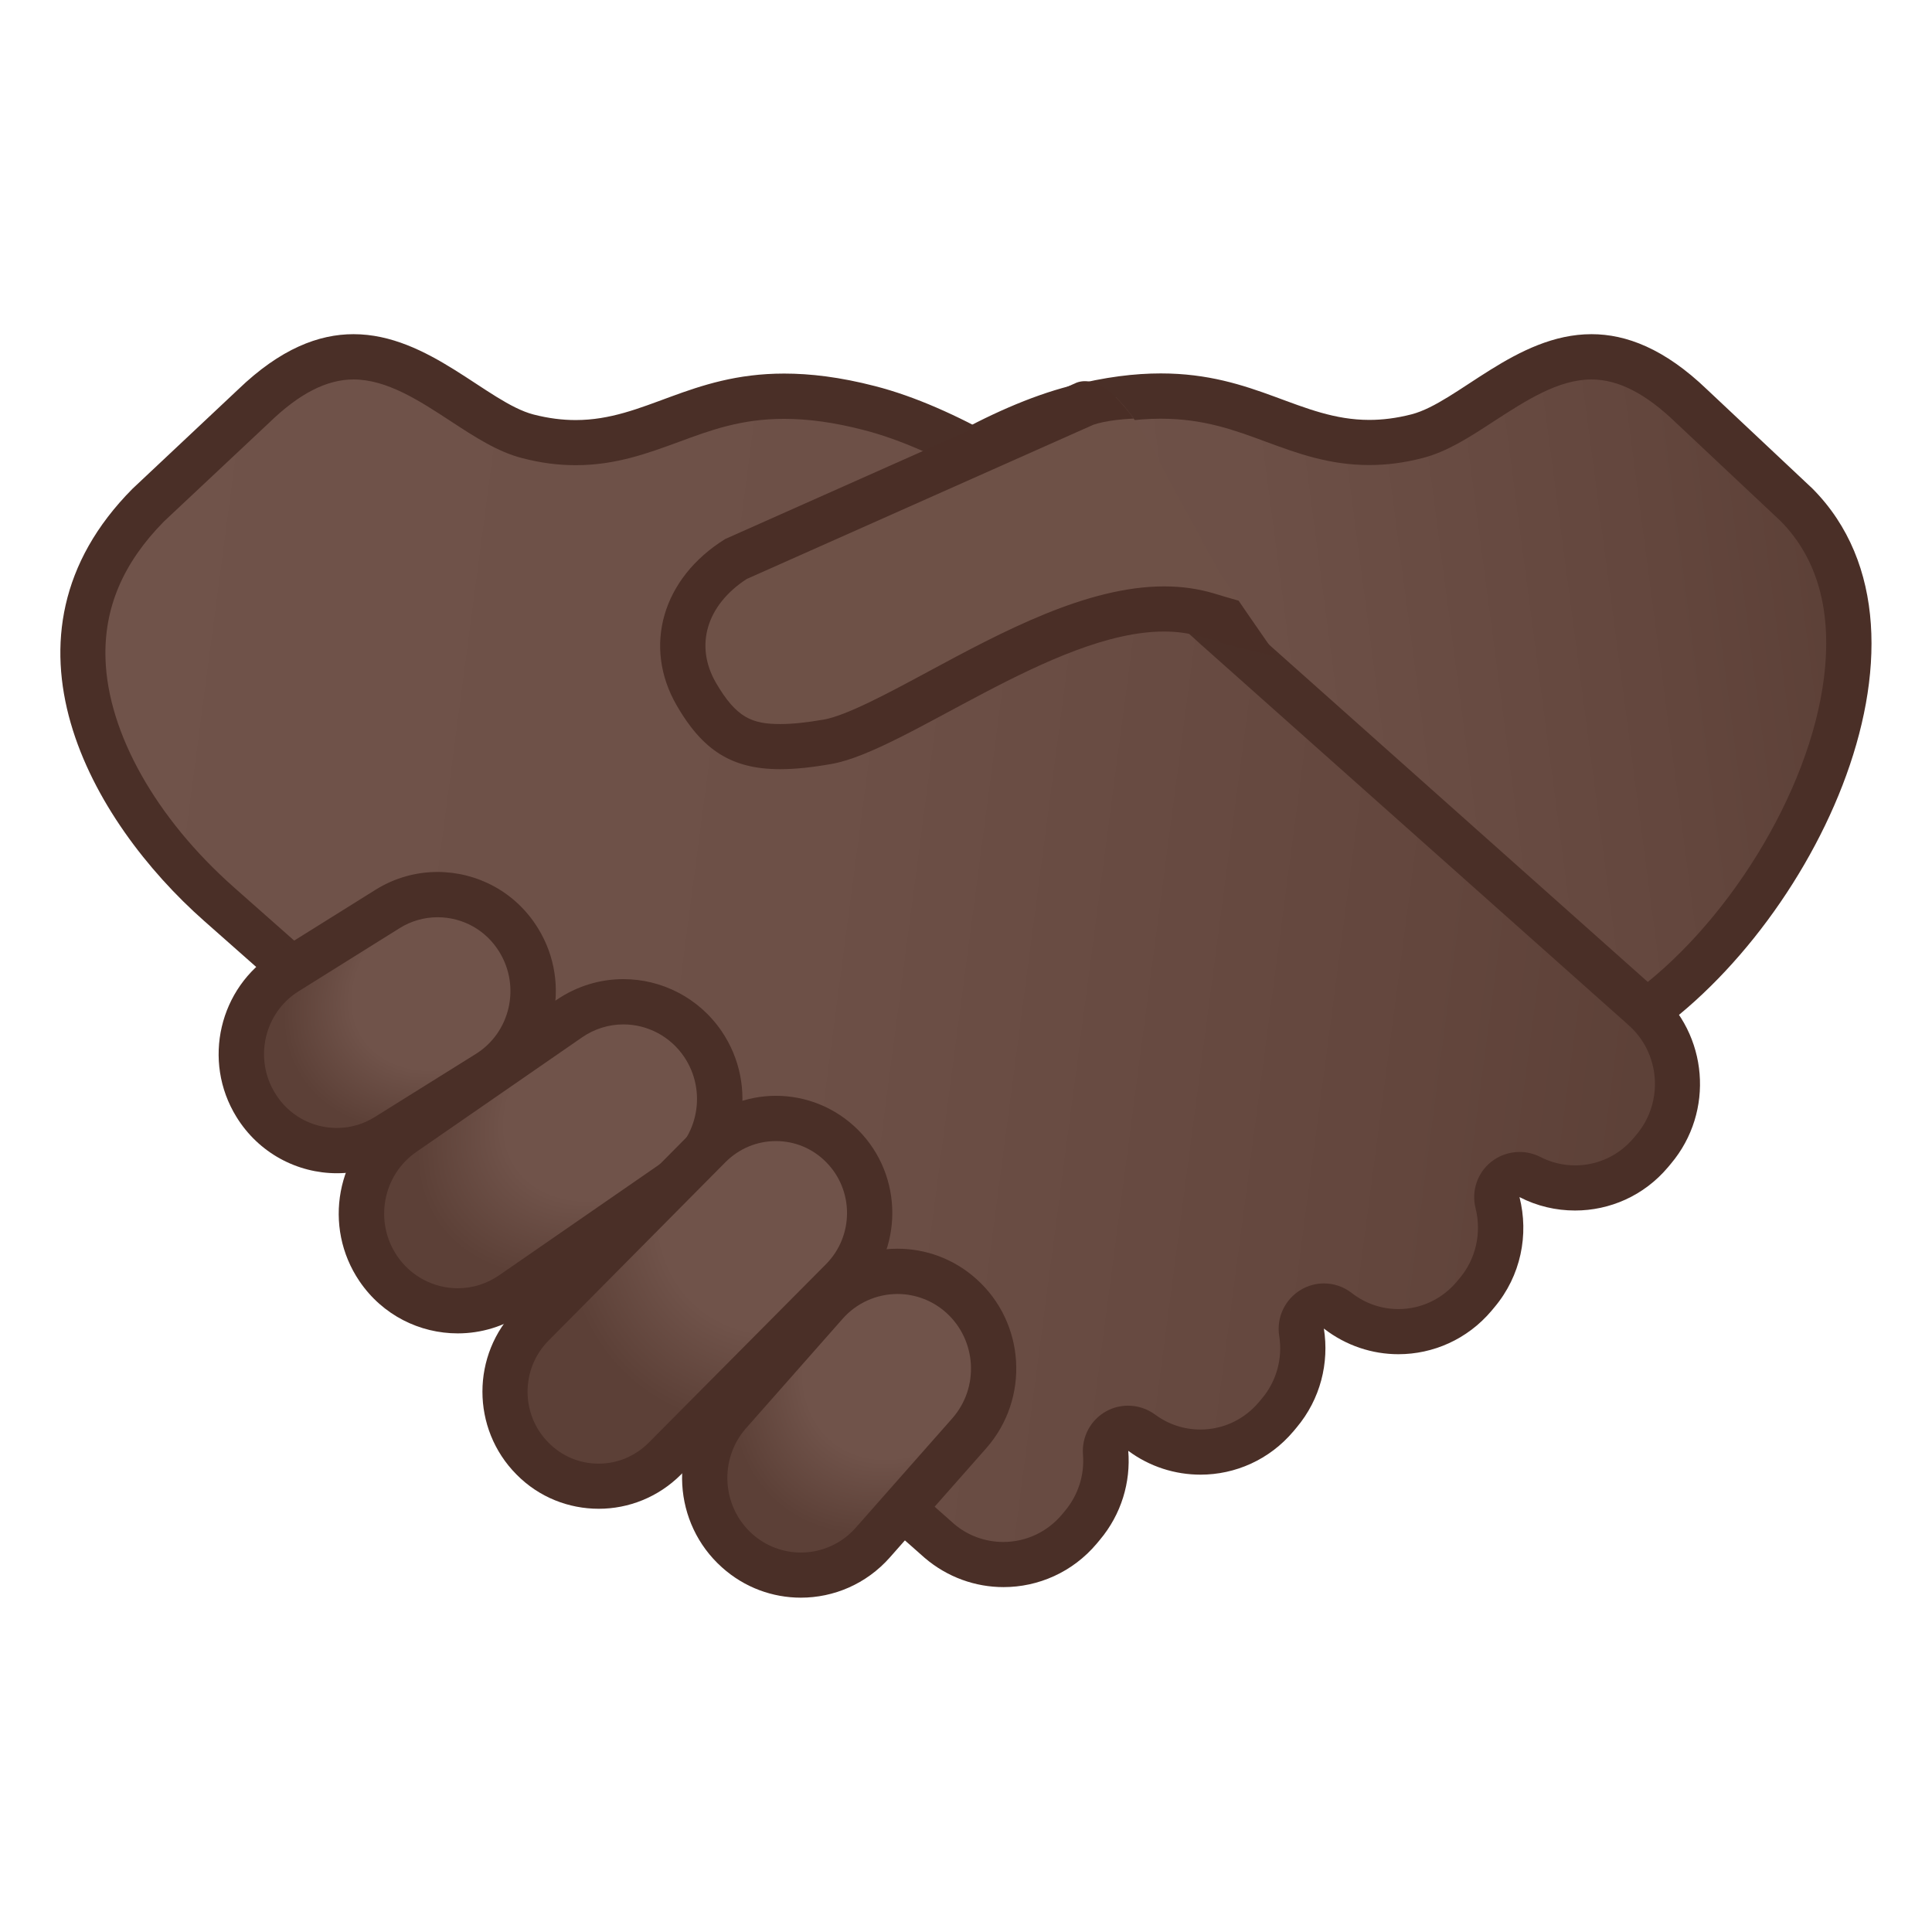
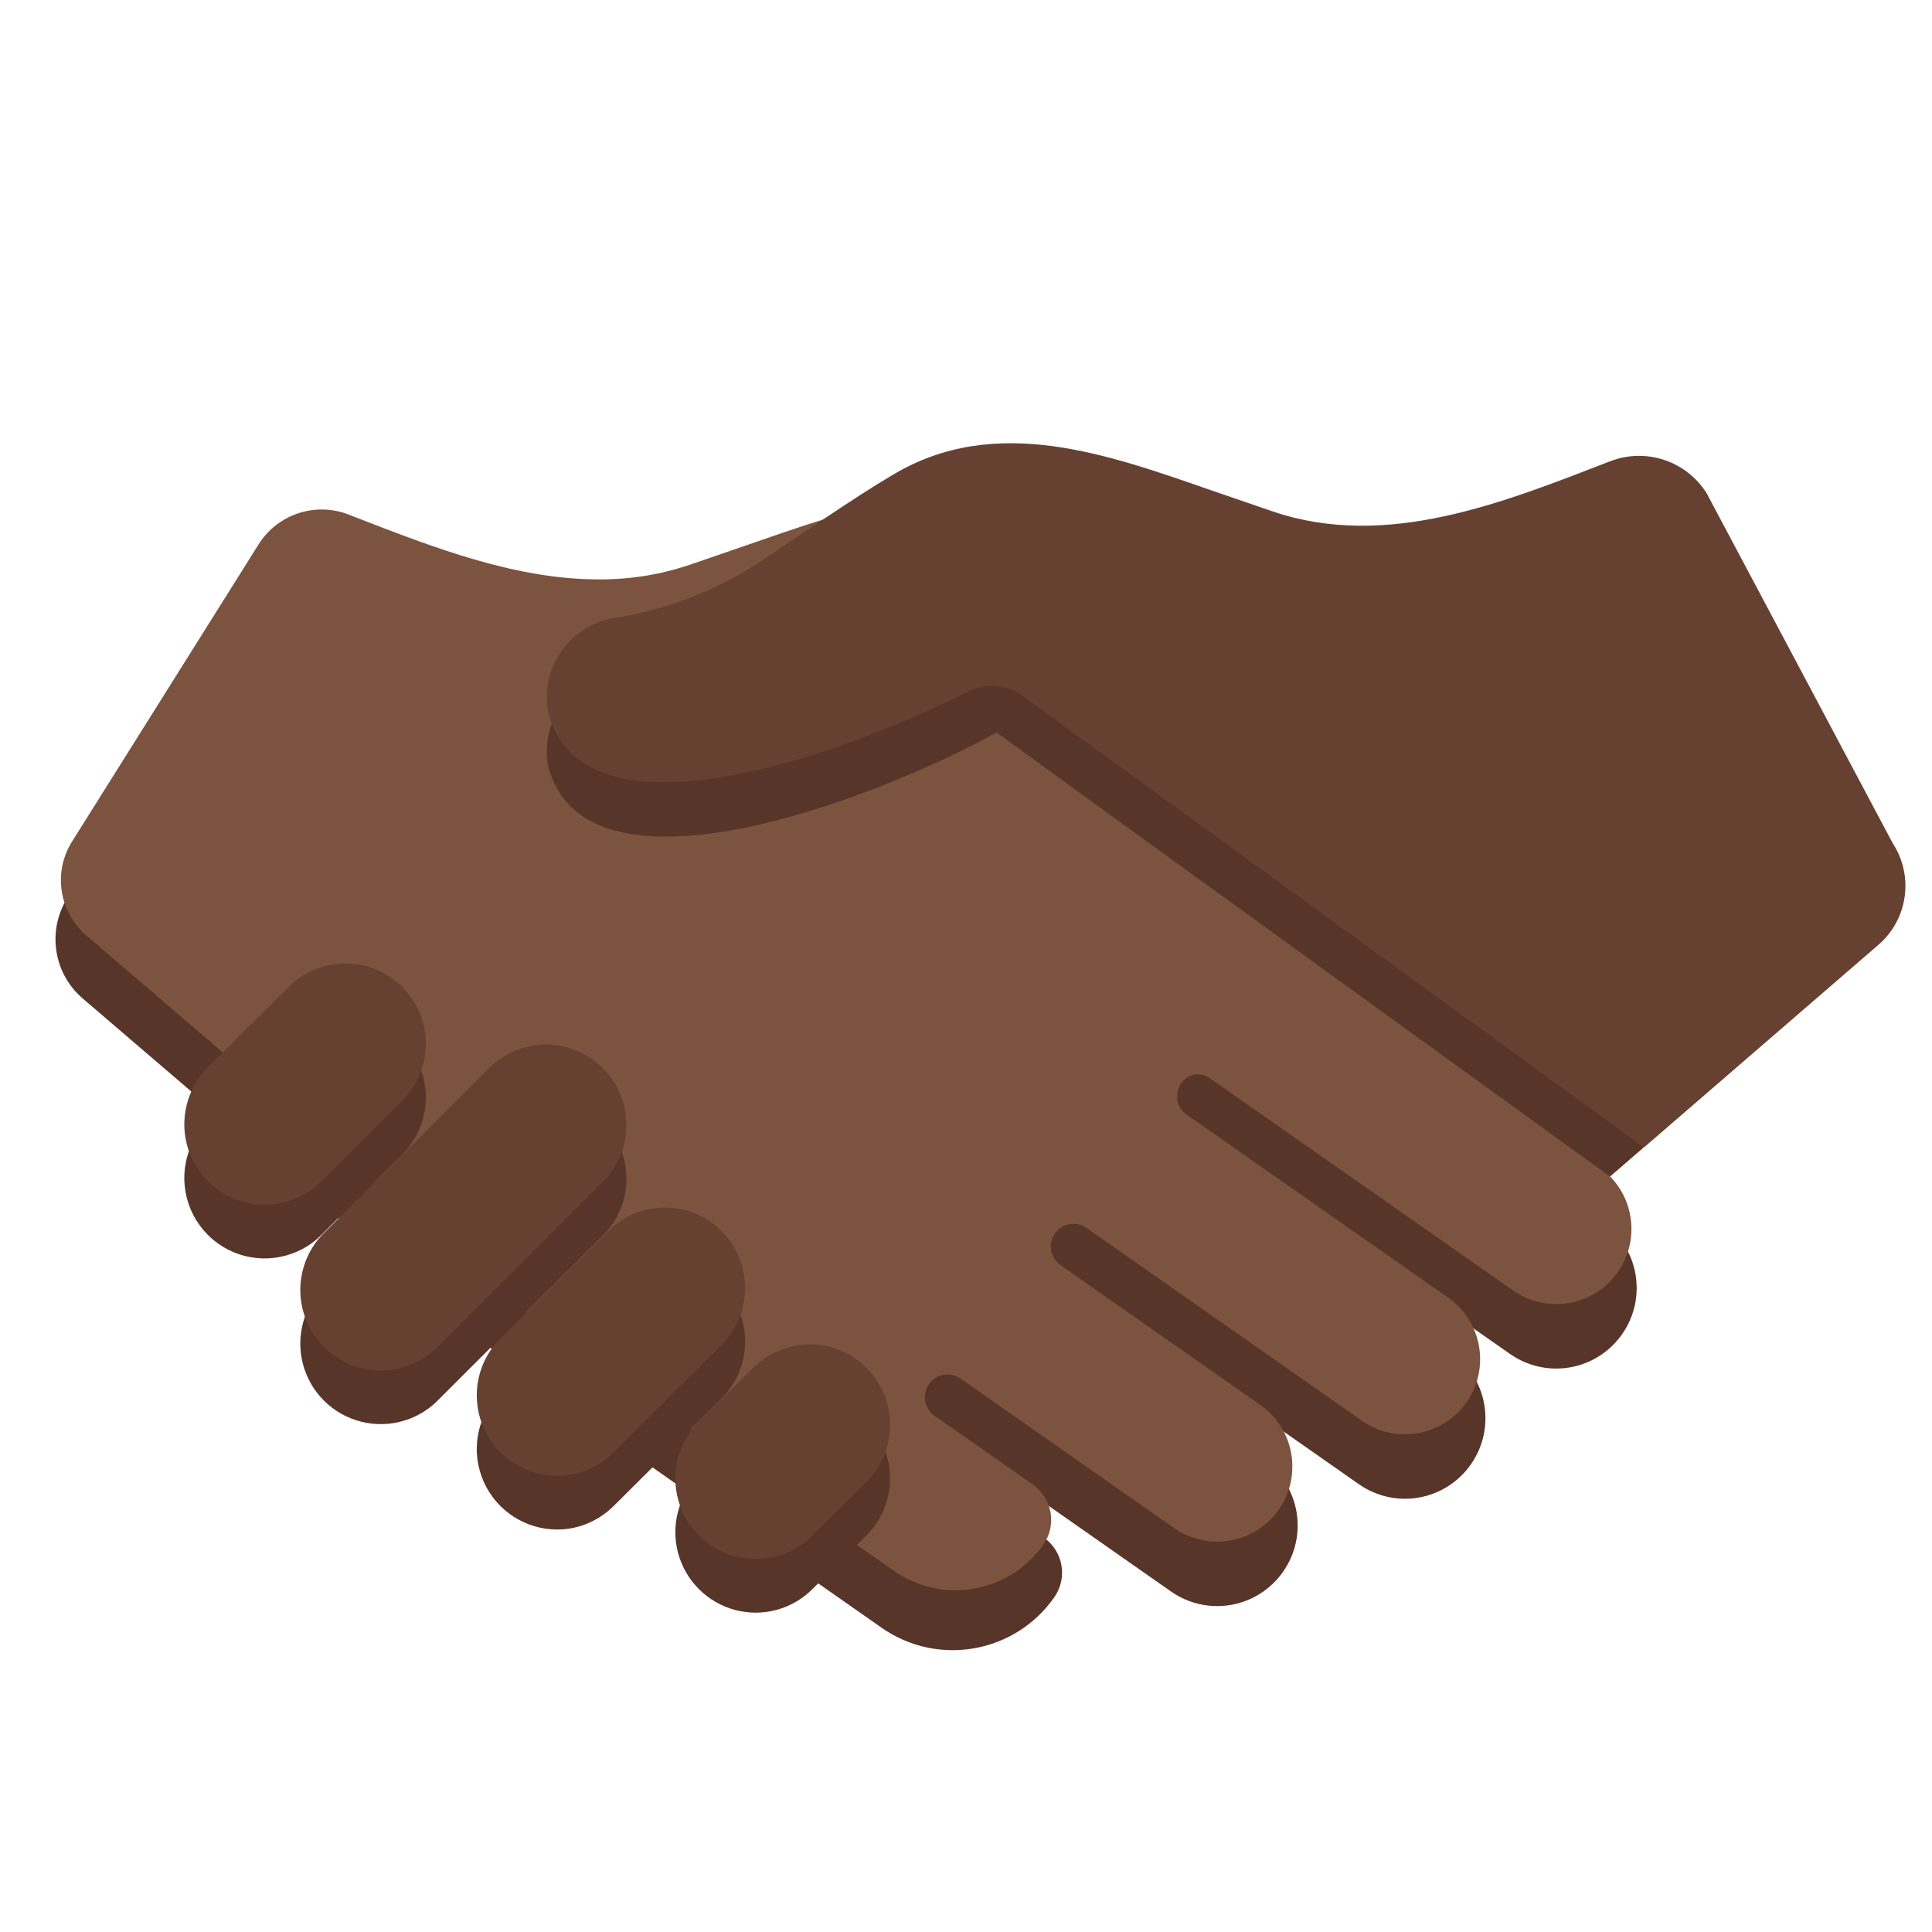
- <svg xmlns="http://www.w3.org/2000/svg" xmlns:xlink="http://www.w3.org/1999/xlink" enable-background="new 0 0 128 128" viewBox="0 0 128 128">
-   <linearGradient id="h" x1="2495.9" x2="2568.3" y1="-119.34" y2="-119.34" gradientTransform="matrix(-.983 .1317 .1306 .9913 2591.8 -167.55)" gradientUnits="userSpaceOnUse">
-     <stop stop-color="#5C4037" offset=".001" />
-     <stop stop-color="#63463D" offset=".159" />
-     <stop stop-color="#6D5047" offset=".534" />
-     <stop stop-color="#70534A" offset="1" />
-   </linearGradient>
-   <path d="m49.93 40.14c3.78-3.28 13.35-11.05 21.34-13.11 2.05-0.53 3.9-0.78 5.64-0.78 3.1 0 5.34 0.83 7.5 1.62 1.93 0.71 3.93 1.45 6.31 1.45 1.05 0 2.09-0.14 3.18-0.42 1.39-0.36 2.79-1.28 4.27-2.25 2.16-1.41 4.61-3.02 7.27-3.02 2.18 0 4.34 1.06 6.61 3.25l7.01 6.58c3.47 3.49 3.7 8.26 3.28 11.63-1.03 8.28-7.26 18.06-14.35 22.68l-58.06-27.63z" fill="url(#h)" />
-   <path d="m105.44 25.14c1.77 0 3.59 0.93 5.59 2.86l6.95 6.53c2.45 2.49 3.41 5.98 2.86 10.39-0.95 7.62-6.53 16.58-12.99 21.14l-55.2-26.28c4.39-3.64 12.29-9.58 18.98-11.3 1.93-0.49 3.65-0.74 5.27-0.74 2.83 0 4.85 0.74 6.98 1.53 2.06 0.76 4.18 1.54 6.83 1.54 1.18 0 2.34-0.15 3.56-0.47 1.63-0.42 3.13-1.4 4.72-2.44 2.09-1.35 4.24-2.76 6.45-2.76m0-3c-5 0-8.87 4.52-11.92 5.31-1.01 0.26-1.94 0.37-2.8 0.37-4.57 0-7.55-3.08-13.81-3.08-1.72 0-3.69 0.23-6.02 0.83-10.67 2.74-23.65 14.94-23.65 14.94l60.85 28.97c11.55-6.93 21.75-27.28 11.99-37.11l-6.99-6.57c-2.81-2.7-5.35-3.66-7.65-3.66z" fill="#4A2F27" />
-   <linearGradient id="g" x1="233.93" x2="343.48" y1="195.87" y2="195.87" gradientTransform="matrix(.983 .1317 -.1306 .9913 -200.86 -167.55)" gradientUnits="userSpaceOnUse">
-     <stop stop-color="#70534A" offset="0" />
-     <stop stop-color="#6D5047" offset=".466" />
-     <stop stop-color="#63463D" offset=".841" />
-     <stop stop-color="#5C4037" offset=".999" />
-   </linearGradient>
-   <path d="m66.49 103.64c-1.55 0-3.07-0.56-4.25-1.58l-47.72-42.17c-5.47-4.84-8.84-10.89-9.01-16.2-0.12-3.78 1.34-7.23 4.34-10.25l6.96-6.53c2.28-2.2 4.44-3.26 6.62-3.26 2.66 0 5.11 1.6 7.27 3.02 1.48 0.97 2.88 1.89 4.27 2.25 1.09 0.28 2.13 0.42 3.18 0.42 2.38 0 4.37-0.74 6.3-1.45 2.16-0.8 4.4-1.62 7.5-1.62 1.75 0 3.59 0.26 5.64 0.78 10.17 2.61 22.87 14.46 23 14.58l28.2 25.1c2.8 2.4 3.14 6.61 0.79 9.41l-0.2 0.24c-1.25 1.49-3.08 2.34-5.02 2.34-1.04 0-2.08-0.25-3-0.73-0.22-0.11-0.45-0.17-0.69-0.17-0.33 0-0.66 0.11-0.93 0.33-0.46 0.37-0.67 0.97-0.52 1.54 0.53 2.1 0.02 4.33-1.36 5.96l-0.2 0.24c-1.25 1.49-3.08 2.34-5.01 2.34-1.47 0-2.86-0.48-4.02-1.38-0.27-0.21-0.59-0.32-0.92-0.32-0.26 0-0.53 0.07-0.76 0.21-0.53 0.31-0.82 0.92-0.72 1.53 0.3 1.93-0.24 3.88-1.48 5.36l-0.2 0.24c-1.25 1.49-3.08 2.34-5.02 2.34-1.41 0-2.76-0.45-3.89-1.29-0.26-0.2-0.58-0.29-0.89-0.29-0.25 0-0.5 0.06-0.73 0.19-0.51 0.28-0.82 0.84-0.77 1.43 0.14 1.77-0.41 3.48-1.55 4.83l-0.2 0.24c-1.24 1.47-3.07 2.32-5.01 2.32z" fill="url(#g)" />
-   <path d="m23.42 25.14c2.22 0 4.37 1.41 6.45 2.77 1.59 1.04 3.09 2.02 4.72 2.44 1.22 0.32 2.38 0.47 3.56 0.47 2.64 0 4.77-0.79 6.82-1.54 2.13-0.79 4.15-1.53 6.98-1.53 1.62 0 3.34 0.24 5.27 0.74 9.79 2.51 22.23 14.1 22.35 14.22 0.02 0.02 0.04 0.04 0.06 0.05l28.17 25.07 0.04 0.04c2.15 1.84 2.42 5.11 0.59 7.29l-0.2 0.24c-0.97 1.15-2.37 1.81-3.87 1.81-0.8 0-1.6-0.19-2.31-0.56-0.43-0.22-0.91-0.33-1.38-0.33-0.66 0-1.32 0.22-1.87 0.65-0.92 0.73-1.33 1.94-1.04 3.08 0.41 1.63 0.02 3.36-1.05 4.63l-0.2 0.24c-0.97 1.15-2.37 1.81-3.86 1.81-1.13 0-2.2-0.37-3.1-1.07-0.54-0.42-1.19-0.63-1.84-0.63-0.52 0-1.05 0.14-1.52 0.42-1.06 0.63-1.63 1.84-1.44 3.05 0.24 1.5-0.18 3.02-1.15 4.16l-0.2 0.24c-0.97 1.15-2.37 1.81-3.87 1.81-1.09 0-2.12-0.34-3-0.99-0.53-0.39-1.16-0.59-1.79-0.59-0.5 0-1 0.12-1.45 0.37-1.03 0.57-1.63 1.69-1.54 2.86 0.11 1.37-0.32 2.7-1.2 3.75l-0.2 0.24c-0.97 1.15-2.38 1.81-3.88 1.81-1.2 0-2.36-0.43-3.24-1.18l-47.74-42.2c-5.16-4.57-8.34-10.22-8.5-15.12-0.11-3.38 1.16-6.36 3.87-9.11l6.99-6.56c1.98-1.92 3.8-2.85 5.57-2.85m0-3c-2.3 0-4.84 0.96-7.65 3.67l-6.99 6.57c-9.76 9.83-2.74 22.02 4.74 28.63l47.74 42.2c1.52 1.3 3.38 1.94 5.23 1.94 2.29 0 4.57-0.98 6.17-2.88l0.2-0.24c1.44-1.71 2.06-3.84 1.89-5.91 1.43 1.06 3.11 1.58 4.79 1.58 2.29 0 4.56-0.98 6.16-2.88l0.2-0.24c1.59-1.89 2.17-4.29 1.81-6.56 1.47 1.14 3.21 1.7 4.94 1.7 2.29 0 4.56-0.98 6.16-2.87l0.2-0.24c1.76-2.09 2.29-4.82 1.66-7.3 1.16 0.6 2.42 0.89 3.68 0.89 2.29 0 4.56-0.97 6.16-2.87l0.2-0.24c2.89-3.44 2.47-8.58-0.94-11.5l-28.15-25.07s-12.99-12.21-23.65-14.94c-2.32-0.6-4.29-0.83-6.02-0.83-6.25 0-9.23 3.08-13.81 3.08-0.87 0-1.79-0.11-2.8-0.37-3.05-0.8-6.92-5.32-11.92-5.32z" fill="#4A2F27" />
-   <radialGradient id="f" cx="2113.8" cy="196" r="16.524" gradientTransform="matrix(-.8204 .5799 -.3806 -.5426 1851.3 -1047.9)" gradientUnits="userSpaceOnUse">
-     <stop stop-color="#70534A" offset=".606" />
-     <stop stop-color="#5C4037" offset=".999" />
-   </radialGradient>
-   <path d="m30.33 86.85c-2.11 0-4.07-1.05-5.26-2.8-1.99-2.93-1.25-6.96 1.66-8.97l10.98-7.59c1.07-0.74 2.31-1.13 3.59-1.13 2.11 0 4.07 1.05 5.26 2.8 1.99 2.93 1.25 6.96-1.66 8.97l-10.98 7.59c-1.06 0.74-2.3 1.13-3.59 1.13z" fill="url(#f)" />
-   <path d="m41.3 67.87c1.61 0 3.11 0.8 4.02 2.14 1.53 2.26 0.96 5.35-1.27 6.89l-10.98 7.59c-0.81 0.56-1.76 0.86-2.74 0.86-1.61 0-3.11-0.8-4.02-2.14-1.53-2.26-0.96-5.35 1.27-6.89l10.98-7.59c0.81-0.56 1.76-0.86 2.74-0.86m0-3c-1.53 0-3.08 0.45-4.45 1.39l-10.98 7.59c-3.59 2.48-4.51 7.42-2.05 11.04 1.53 2.25 3.99 3.45 6.51 3.45 1.53 0 3.08-0.45 4.45-1.39l10.98-7.59c3.59-2.48 4.51-7.42 2.05-11.04-1.53-2.24-4-3.45-6.51-3.45z" fill="#4A2F27" />
-   <radialGradient id="e" cx="1576" cy="632.2" r="16.282" gradientTransform="matrix(-.5733 .6659 -.498 -.4353 1279.1 -685.52)" gradientUnits="userSpaceOnUse">
-     <stop stop-color="#70534A" offset=".606" />
-     <stop stop-color="#5C4037" offset=".999" />
-   </radialGradient>
-   <path d="m53.06 104.36c-1.56 0-3.06-0.58-4.23-1.63-2.63-2.36-2.87-6.45-0.53-9.11l6.39-7.24c1.21-1.37 2.95-2.16 4.76-2.16 1.56 0 3.06 0.58 4.23 1.63 2.63 2.36 2.87 6.45 0.53 9.11l-6.39 7.24c-1.21 1.37-2.94 2.16-4.76 2.16z" fill="url(#e)" />
-   <path d="m59.46 85.73c1.19 0 2.34 0.44 3.23 1.24 2.02 1.82 2.2 4.96 0.4 7l-6.39 7.24c-0.92 1.05-2.25 1.65-3.64 1.65-1.19 0-2.34-0.44-3.23-1.24-2.02-1.82-2.2-4.96-0.4-7l6.39-7.24c0.92-1.05 2.25-1.65 3.64-1.65m0-3c-2.17 0-4.33 0.9-5.89 2.66l-6.39 7.24c-2.89 3.28-2.6 8.3 0.65 11.21 1.5 1.35 3.37 2.01 5.23 2.01 2.17 0 4.33-0.9 5.89-2.66l6.39-7.24c2.89-3.28 2.6-8.3-0.65-11.21-1.5-1.35-3.37-2.01-5.23-2.01z" fill="#4A2F27" />
-   <radialGradient id="d" cx="2191.9" cy="324.78" r="13.76" gradientTransform="matrix(-.7813 .4857 -.3539 -.5793 1858 -811.9)" gradientUnits="userSpaceOnUse">
-     <stop stop-color="#70534A" offset=".606" />
-     <stop stop-color="#5C4037" offset=".999" />
-   </radialGradient>
-   <path d="m22.31 76.23c-2.21 0-4.22-1.13-5.38-3.02-1.84-3-0.92-6.95 2.05-8.81l6.69-4.18c1-0.62 2.15-0.96 3.32-0.96 2.21 0 4.22 1.13 5.38 3.02 1.84 3 0.92 6.95-2.05 8.8l-6.69 4.18c-1 0.64-2.15 0.97-3.32 0.97z" fill="url(#d)" />
-   <path d="m28.99 60.77c1.68 0 3.22 0.86 4.1 2.31 1.41 2.3 0.71 5.33-1.57 6.75l-6.68 4.17c-0.76 0.48-1.63 0.73-2.52 0.73-1.68 0-3.22-0.86-4.1-2.31-1.41-2.3-0.71-5.33 1.57-6.75l6.69-4.18c0.75-0.47 1.62-0.72 2.51-0.72m0-3c-1.41 0-2.83 0.38-4.11 1.18l-6.69 4.18c-3.67 2.29-4.81 7.16-2.53 10.86 1.48 2.41 4.04 3.74 6.66 3.74 1.41 0 2.83-0.38 4.11-1.18l6.69-4.18c3.67-2.29 4.81-7.16 2.53-10.86-1.48-2.42-4.04-3.74-6.66-3.74z" fill="#4A2F27" />
-   <radialGradient id="c" cx="1695.7" cy="291.65" r="16.872" gradientTransform="matrix(.5965 .6015 -.7159 .7219 -749.49 -1151.8)" gradientUnits="userSpaceOnUse">
-     <stop stop-color="#70534A" offset=".606" />
-     <stop stop-color="#5C4037" offset=".999" />
-   </radialGradient>
-   <path d="m39.67 98.47c-1.65 0-3.21-0.65-4.38-1.83-2.42-2.44-2.42-6.42 0-8.87l11.74-11.84c1.17-1.18 2.73-1.83 4.38-1.83s3.21 0.65 4.38 1.83c2.43 2.45 2.43 6.42 0 8.87l-11.74 11.84c-1.17 1.18-2.73 1.83-4.38 1.83z" fill="url(#c)" />
-   <path d="m51.41 75.6c1.25 0 2.43 0.49 3.32 1.39 1.85 1.86 1.85 4.89 0 6.76l-11.75 11.83c-0.89 0.89-2.06 1.39-3.32 1.39s-2.43-0.49-3.32-1.39c-1.85-1.86-1.85-4.89 0-6.76l11.74-11.84c0.9-0.89 2.07-1.38 3.33-1.38m0-3c-1.97 0-3.94 0.76-5.45 2.27l-11.74 11.84c-3.01 3.03-3.01 7.95 0 10.98 1.5 1.52 3.47 2.27 5.45 2.27 1.97 0 3.94-0.76 5.45-2.27l11.74-11.84c3.01-3.03 3.01-7.95 0-10.98-1.51-1.51-3.48-2.27-5.45-2.27z" fill="#4A2F27" />
-   <defs>
-     <path id="b" d="m44.83 46.73c-2.25-3.89-0.96-8.43 3.22-11.02l23.28-10.36c2.56-0.93 5.43 5.17 5.43 5.17l4.07 7.48s3.65 5.35 4.05 5.84c2.06 2.49-1.06-0.71-5.33-1.65-7.56-1.65-18.97 7.46-24.43 8.43s-8.04 0-10.29-3.89z" />
-   </defs>
-   <clipPath id="a">
-     <use xlink:href="#b" />
-   </clipPath>
-   <g clip-path="url(#a)">
-     <path d="m51.69 49.47c-2.62 0-4.08-0.91-5.57-3.49-1.85-3.2-0.79-6.78 2.62-8.95l23.13-10.29c0.95-0.33 2.46-0.53 4.17-0.53 5.04 0 9.84 1.55 10.5 3.38 0.03 0.09 0.07 0.17 0.12 0.25l7.37 12.5c0.02 0.08 0.02 0.12 0.02 0.14-0.05 0-0.61 0.38-2.58 0.38-2.84 0-7.25-0.81-11.49-2.11-0.88-0.27-1.85-0.41-2.87-0.41-4.75 0-10.16 2.91-14.93 5.47-2.88 1.55-5.61 3.01-7.34 3.32-1.23 0.23-2.26 0.34-3.15 0.34z" fill="#6E5147" />
-     <path d="m76.05 27.71c4.97 0 8.71 1.55 9.09 2.39 0.06 0.18 0.14 0.35 0.24 0.51l6.35 10.76h-0.24c-2.7 0-6.94-0.78-11.05-2.05-1.03-0.31-2.14-0.47-3.31-0.47-5.13 0-10.72 3-15.64 5.65-2.65 1.43-5.4 2.9-6.89 3.17-1.15 0.2-2.1 0.3-2.9 0.3-1.86 0-2.91-0.4-4.27-2.74-1.42-2.46-0.62-5.14 2.04-6.87l22.97-10.22c0.78-0.27 2.12-0.43 3.61-0.43m0-3c-1.88 0-3.58 0.21-4.73 0.63l-23.28 10.36c-4.18 2.59-5.47 7.13-3.22 11.02 1.72 2.97 3.63 4.24 6.87 4.24 1 0 2.13-0.12 3.42-0.35 4.9-0.87 14.7-8.77 22.01-8.77 0.85 0 1.66 0.11 2.43 0.34 3.96 1.22 8.66 2.18 11.93 2.18 2.84 0 4.62-0.73 3.93-2.64l-7.46-12.64c-1.05-2.97-7.08-4.37-11.9-4.37z" fill="#4A2E26" />
-   </g>
+ <svg xmlns="http://www.w3.org/2000/svg" viewBox="0 0 36 36" xml:space="preserve">
+   <path fill="#583529" d="M16.428 30.331a2.31 2.31 0 0 0 3.217-.568.798.798 0 0 0-.197-1.114l-1.85-1.949 4.222 2.955a1.497 1.497 0 0 0 2.089-.369 1.5 1.5 0 0 0-.369-2.089l-3.596-3.305 5.375 3.763a1.497 1.497 0 0 0 2.089-.369 1.5 1.5 0 0 0-.369-2.089l-4.766-4.073 5.864 4.105a1.497 1.497 0 0 0 2.089-.369 1.5 1.5 0 0 0-.369-2.089L4.733 11.194l-3.467 5.521c-.389.6-.283 1.413.276 1.891l7.786 6.671c.355.304.724.591 1.107.859l5.993 4.195z" />
+   <path fill="#7C533E" d="M29.802 21.752 18.5 13.601l-.059-.08.053-.08.053-.053.854.469c.958.62 3.147 1.536 4.806 1.536 1.135 0 1.815-.425 2.018-1.257a1.409 1.409 0 0 0-1.152-1.622 6.788 6.788 0 0 1-2.801-1.091l-.555-.373c-.624-.421-1.331-.898-1.853-1.206-.65-.394-1.357-.585-2.163-.585-1.196 0-2.411.422-3.585.83l-1.266.436a5.18 5.18 0 0 1-1.696.271c-1.544 0-3.055-.586-4.516-1.152l-.147-.058a1.389 1.389 0 0 0-1.674.56L1.35 15.669a1.357 1.357 0 0 0 .257 1.761l7.785 6.672c.352.301.722.588 1.1.852l6.165 4.316a2 2 0 0 0 2.786-.491.803.803 0 0 0-.196-1.115l-1.833-1.283a.424.424 0 0 1-.082-.618.422.422 0 0 1 .567-.075l3.979 2.785a1.4 1.4 0 0 0 1.606-2.294l-3.724-2.606a.424.424 0 0 1-.082-.618.423.423 0 0 1 .567-.075l5.132 3.593a1.4 1.4 0 0 0 1.606-2.294l-4.868-3.407a.42.42 0 0 1-.081-.618.377.377 0 0 1 .506-.066l5.656 3.959a1.4 1.4 0 0 0 1.606-2.295z" />
+   <path d="M16.536 27.929c-.07.267-.207.498-.389.681l-1.004.996a1.494 1.494 0 0 1-1.437.396 1.5 1.5 0 0 1-.683-2.512l1.004-.996a1.494 1.494 0 0 1 1.437-.396 1.502 1.502 0 0 1 1.072 1.831zM5.992 23.008l1.503-1.497a1.5 1.5 0 0 0-.444-2.429 1.495 1.495 0 0 0-1.674.31l-1.503 1.497a1.5 1.5 0 0 0 .445 2.429 1.496 1.496 0 0 0 1.673-.31zm5.204.052a1.5 1.5 0 1 0-2.122-2.118L6.072 23.94a1.5 1.5 0 1 0 2.122 2.118l3.002-2.998zm2.25 3a1.5 1.5 0 0 0-.945-2.555 1.489 1.489 0 0 0-1.173.44L9.323 25.94a1.5 1.5 0 0 0 .945 2.556c.455.036.874-.141 1.173-.44l2.005-1.996zm16.555-4.137.627-.542-6.913-10.85-12.27 1.985a1.507 1.507 0 0 0-1.235 1.737c.658 2.695 6.003.693 8.355-.601l11.436 8.271z" fill="#583529" />
+   <path d="M16.536 26.929c-.07.267-.207.498-.389.681l-1.004.996a1.494 1.494 0 0 1-1.437.396 1.5 1.5 0 0 1-.683-2.512l1.004-.996a1.494 1.494 0 0 1 1.437-.396 1.502 1.502 0 0 1 1.072 1.831zM5.992 22.008l1.503-1.497a1.5 1.5 0 0 0-.444-2.429 1.497 1.497 0 0 0-1.674.31l-1.503 1.497a1.5 1.5 0 0 0 .445 2.429 1.496 1.496 0 0 0 1.673-.31zm5.204.052a1.5 1.5 0 1 0-2.122-2.118L6.072 22.94a1.5 1.5 0 1 0 2.122 2.118l3.002-2.998zm2.25 3a1.5 1.5 0 0 0-.945-2.555 1.489 1.489 0 0 0-1.173.44L9.323 24.94a1.5 1.5 0 0 0 .945 2.556c.455.036.874-.141 1.173-.44l2.005-1.996zm21.557-7.456a1.45 1.45 0 0 0 .269-1.885l-.003-.005-3.467-6.521a1.488 1.488 0 0 0-1.794-.6c-1.992.771-4.174 1.657-6.292.937l-1.098-.377c-1.948-.675-4.066-1.466-6-.294-.695.409-1.738 1.133-2.411 1.58a6.873 6.873 0 0 1-2.762 1.076 1.502 1.502 0 0 0-1.235 1.737c.613 2.512 5.3.908 7.838-.369a.968.968 0 0 1 1.002.081l11.584 8.416 4.369-3.776z" fill="#664131" />
</svg>
